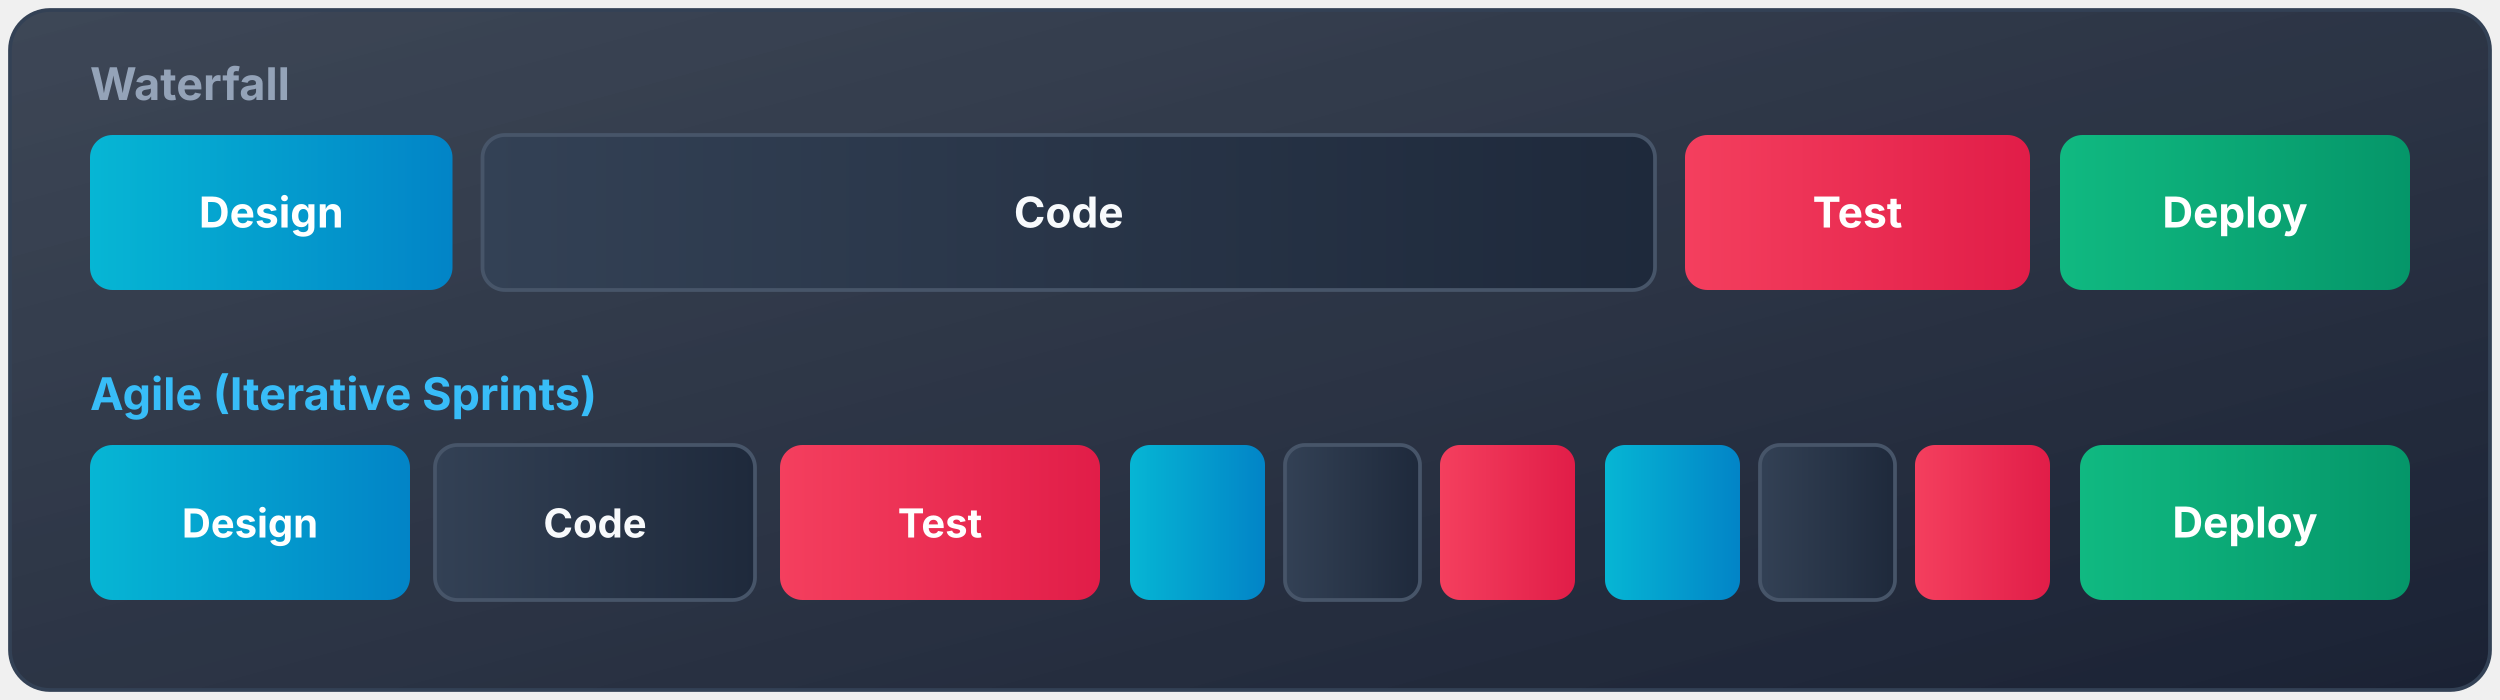
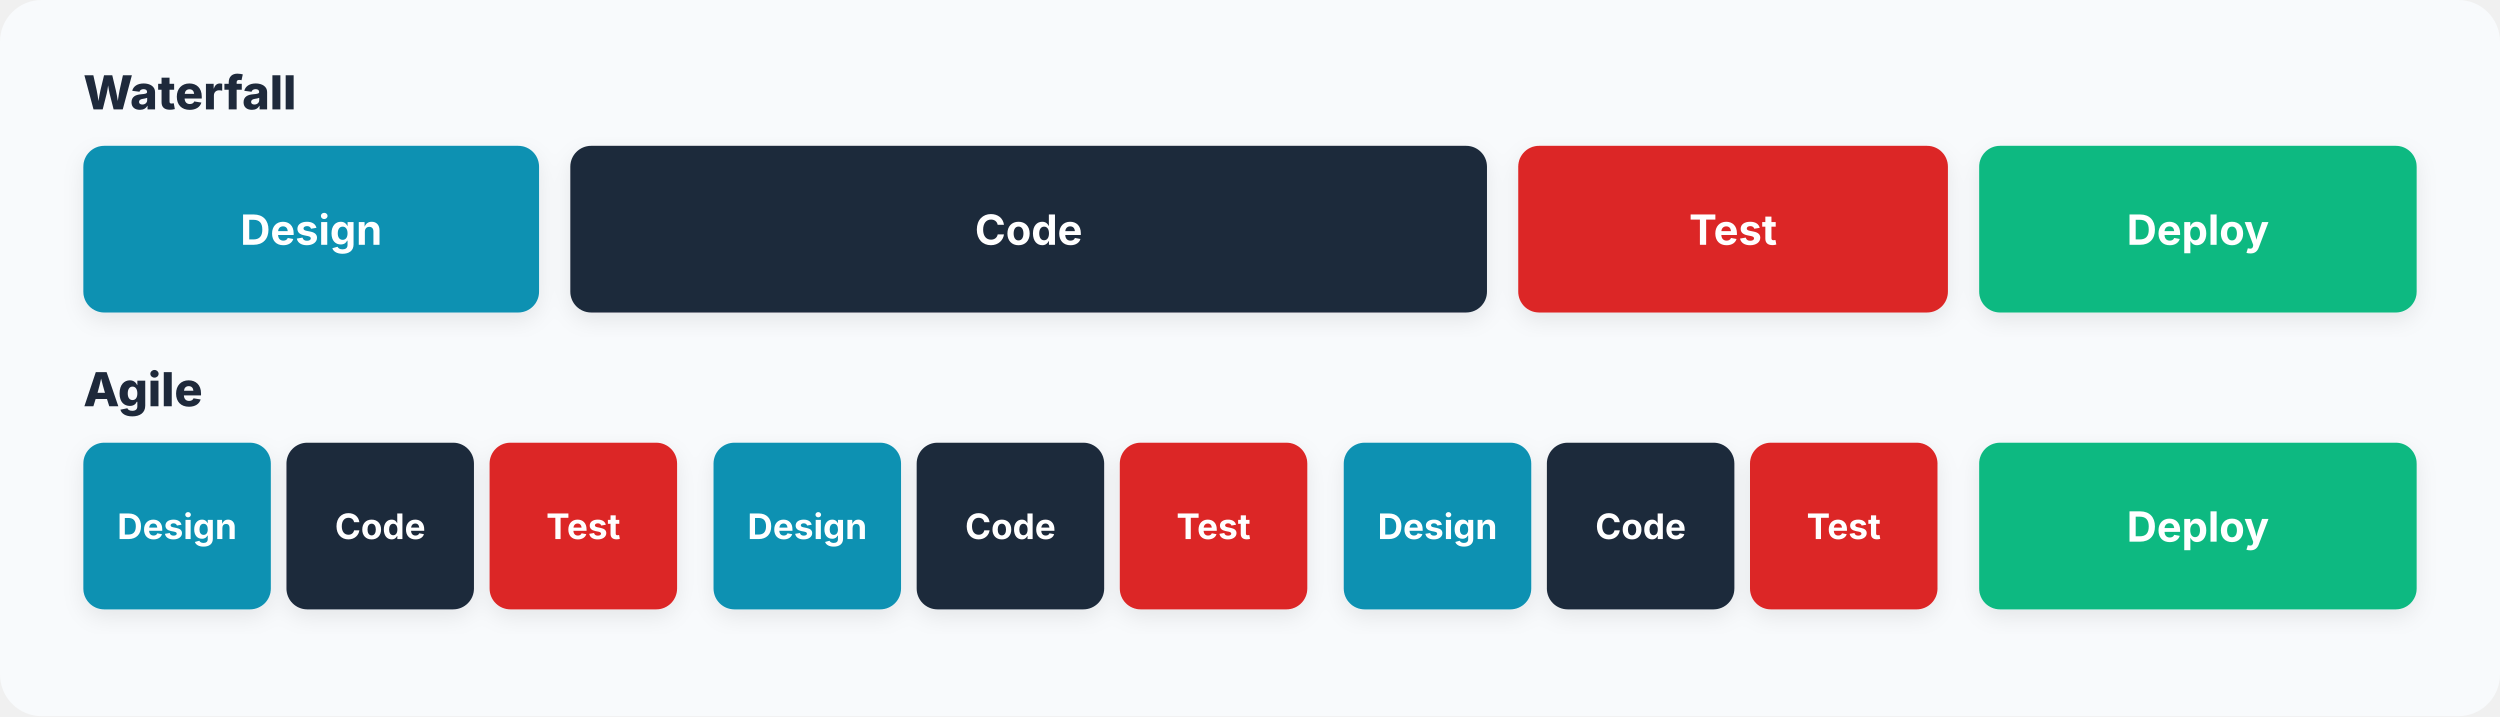
- <svg xmlns="http://www.w3.org/2000/svg" viewBox="0 0 1000 280" width="100%" height="100%">
+ <svg xmlns="http://www.w3.org/2000/svg" viewBox="0 0 960 275" width="960" height="275" font-family="'Inter', -apple-system, BlinkMacSystemFont, 'Segoe UI', sans-serif">
  <defs>
-     <linearGradient id="ag-bg" x1="0%" y1="0%" x2="100%" y2="100%">
-       <stop offset="0%" stop-color="#1e293b" stop-opacity="0.85" />
-       <stop offset="100%" stop-color="#0f172a" stop-opacity="0.95" />
-     </linearGradient>
-     <linearGradient id="ag-design" x1="0%" y1="0%" x2="100%" y2="0%">
-       <stop offset="0%" stop-color="#06b6d4" />
-       <stop offset="100%" stop-color="#0284c7" />
-     </linearGradient>
-     <linearGradient id="ag-code" x1="0%" y1="0%" x2="100%" y2="0%">
-       <stop offset="0%" stop-color="#334155" />
-       <stop offset="100%" stop-color="#1e293b" />
-     </linearGradient>
-     <linearGradient id="ag-test" x1="0%" y1="0%" x2="100%" y2="0%">
-       <stop offset="0%" stop-color="#f43f5e" />
-       <stop offset="100%" stop-color="#e11d48" />
-     </linearGradient>
-     <linearGradient id="ag-deploy" x1="0%" y1="0%" x2="100%" y2="0%">
-       <stop offset="0%" stop-color="#10b981" />
-       <stop offset="100%" stop-color="#059669" />
-     </linearGradient>
+     <filter id="dvShadow" x="-10%" y="-10%" width="120%" height="125%">
+       <feDropShadow dx="0" dy="3" stdDeviation="4" flood-color="#0f172a" flood-opacity="0.08" />
+     </filter>
  </defs>
-   <rect x="4" y="4" width="992" height="272" rx="16" fill="url(#ag-bg)" stroke="#334155" stroke-width="1.5" />
-   <text x="36" y="40" fill="#94a3b8" font-family="Inter, system-ui, sans-serif" font-size="18" font-weight="700">Waterfall</text>
-   <rect x="36" y="54" width="145" height="62" rx="9" fill="url(#ag-design)" />
-   <text x="108.5" y="91" fill="#ffffff" font-family="Inter, system-ui, sans-serif" font-size="17" font-weight="700" text-anchor="middle">Design</text>
-   <rect x="193" y="54" width="469" height="62" rx="9" fill="url(#ag-code)" stroke="#475569" stroke-width="1.5" />
-   <text x="427.5" y="91" fill="#f8fafc" font-family="Inter, system-ui, sans-serif" font-size="17" font-weight="700" text-anchor="middle">Code</text>
-   <rect x="674" y="54" width="138" height="62" rx="9" fill="url(#ag-test)" />
-   <text x="743" y="91" fill="#ffffff" font-family="Inter, system-ui, sans-serif" font-size="17" font-weight="700" text-anchor="middle">Test</text>
-   <rect x="824" y="54" width="140" height="62" rx="9" fill="url(#ag-deploy)" />
-   <text x="894" y="91" fill="#ffffff" font-family="Inter, system-ui, sans-serif" font-size="17" font-weight="700" text-anchor="middle">Deploy</text>
-   <text x="36" y="164" fill="#38bdf8" font-family="Inter, system-ui, sans-serif" font-size="18" font-weight="700">Agile (Iterative Sprints)</text>
-   <rect x="36" y="178" width="128" height="62" rx="9" fill="url(#ag-design)" />
-   <text x="100" y="215" fill="#ffffff" font-family="Inter, system-ui, sans-serif" font-size="16" font-weight="700" text-anchor="middle">Design</text>
-   <rect x="174" y="178" width="128" height="62" rx="9" fill="url(#ag-code)" stroke="#475569" stroke-width="1.5" />
-   <text x="238" y="215" fill="#f8fafc" font-family="Inter, system-ui, sans-serif" font-size="16" font-weight="700" text-anchor="middle">Code</text>
-   <rect x="312" y="178" width="128" height="62" rx="9" fill="url(#ag-test)" />
-   <text x="376" y="215" fill="#ffffff" font-family="Inter, system-ui, sans-serif" font-size="16" font-weight="700" text-anchor="middle">Test</text>
-   <rect x="452" y="178" width="54" height="62" rx="8" fill="url(#ag-design)" />
-   <rect x="514" y="178" width="54" height="62" rx="8" fill="url(#ag-code)" stroke="#475569" stroke-width="1.5" />
-   <rect x="576" y="178" width="54" height="62" rx="8" fill="url(#ag-test)" />
-   <rect x="642" y="178" width="54" height="62" rx="8" fill="url(#ag-design)" />
-   <rect x="704" y="178" width="54" height="62" rx="8" fill="url(#ag-code)" stroke="#475569" stroke-width="1.5" />
-   <rect x="766" y="178" width="54" height="62" rx="8" fill="url(#ag-test)" />
-   <rect x="832" y="178" width="132" height="62" rx="9" fill="url(#ag-deploy)" />
-   <text x="898" y="215" fill="#ffffff" font-family="Inter, system-ui, sans-serif" font-size="17" font-weight="700" text-anchor="middle">Deploy</text>
+   <rect width="960" height="275" rx="16" fill="#f8fafc" />
+   <text x="32" y="42" font-size="18" font-weight="800" fill="#1e293b">Waterfall</text>
+   <g filter="url(#dvShadow)">
+     <rect x="32" y="56" width="175" height="64" rx="8" fill="#0891b2" />
+     <text x="119.5" y="94" text-anchor="middle" font-size="16" font-weight="700" fill="#ffffff">Design</text>
+     <rect x="219" y="56" width="352" height="64" rx="8" fill="#1e293b" />
+     <text x="395" y="94" text-anchor="middle" font-size="16" font-weight="700" fill="#ffffff">Code</text>
+     <rect x="583" y="56" width="165" height="64" rx="8" fill="#dc2626" />
+     <text x="665.5" y="94" text-anchor="middle" font-size="16" font-weight="700" fill="#ffffff">Test</text>
+     <rect x="760" y="56" width="168" height="64" rx="8" fill="#10b981" />
+     <text x="844" y="94" text-anchor="middle" font-size="16" font-weight="700" fill="#ffffff">Deploy</text>
+   </g>
+   <text x="32" y="156" font-size="18" font-weight="800" fill="#1e293b">Agile</text>
+   <g filter="url(#dvShadow)">
+     <rect x="32" y="170" width="72" height="64" rx="8" fill="#0891b2" />
+     <text x="68" y="207" text-anchor="middle" font-size="13.5" font-weight="700" fill="#ffffff">Design</text>
+     <rect x="110" y="170" width="72" height="64" rx="8" fill="#1e293b" />
+     <text x="146" y="207" text-anchor="middle" font-size="13.5" font-weight="700" fill="#ffffff">Code</text>
+     <rect x="188" y="170" width="72" height="64" rx="8" fill="#dc2626" />
+     <text x="224" y="207" text-anchor="middle" font-size="13.5" font-weight="700" fill="#ffffff">Test</text>
+     <rect x="274" y="170" width="72" height="64" rx="8" fill="#0891b2" />
+     <text x="310" y="207" text-anchor="middle" font-size="13.5" font-weight="700" fill="#ffffff">Design</text>
+     <rect x="352" y="170" width="72" height="64" rx="8" fill="#1e293b" />
+     <text x="388" y="207" text-anchor="middle" font-size="13.5" font-weight="700" fill="#ffffff">Code</text>
+     <rect x="430" y="170" width="72" height="64" rx="8" fill="#dc2626" />
+     <text x="466" y="207" text-anchor="middle" font-size="13.5" font-weight="700" fill="#ffffff">Test</text>
+     <rect x="516" y="170" width="72" height="64" rx="8" fill="#0891b2" />
+     <text x="552" y="207" text-anchor="middle" font-size="13.5" font-weight="700" fill="#ffffff">Design</text>
+     <rect x="594" y="170" width="72" height="64" rx="8" fill="#1e293b" />
+     <text x="630" y="207" text-anchor="middle" font-size="13.5" font-weight="700" fill="#ffffff">Code</text>
+     <rect x="672" y="170" width="72" height="64" rx="8" fill="#dc2626" />
+     <text x="708" y="207" text-anchor="middle" font-size="13.5" font-weight="700" fill="#ffffff">Test</text>
+     <rect x="760" y="170" width="168" height="64" rx="8" fill="#10b981" />
+     <text x="844" y="208" text-anchor="middle" font-size="16" font-weight="700" fill="#ffffff">Deploy</text>
+   </g>
</svg>
